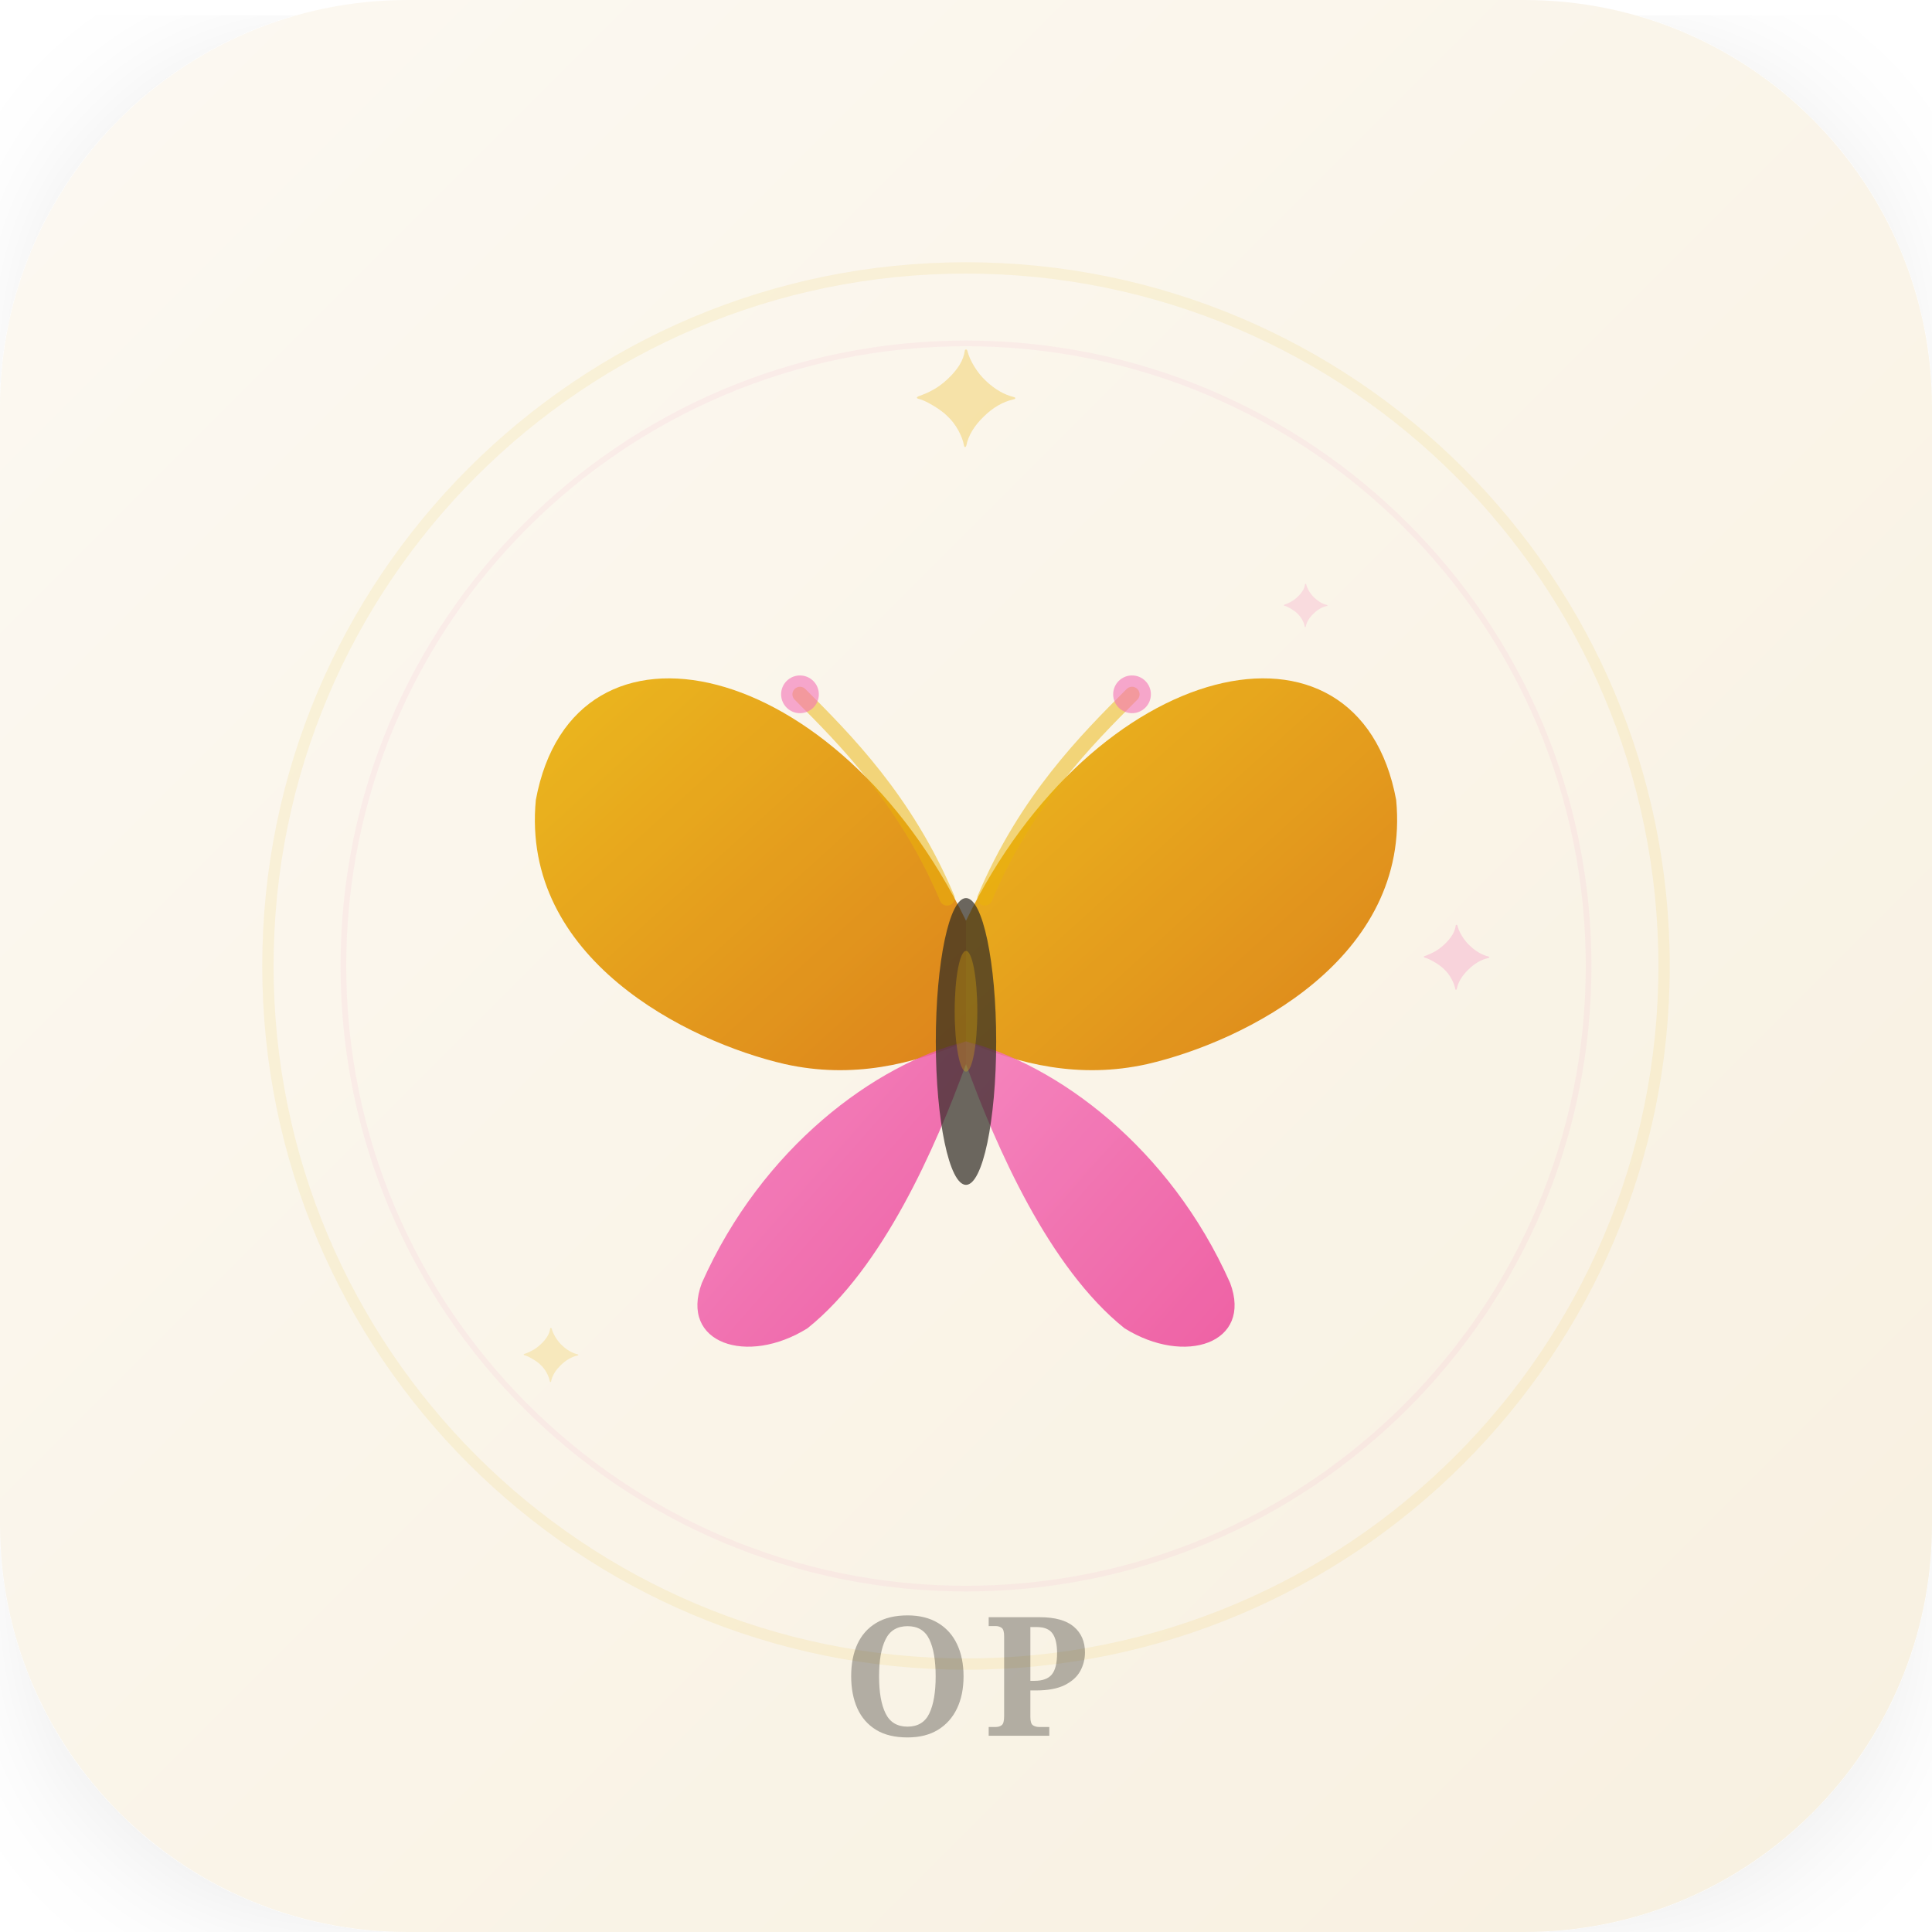
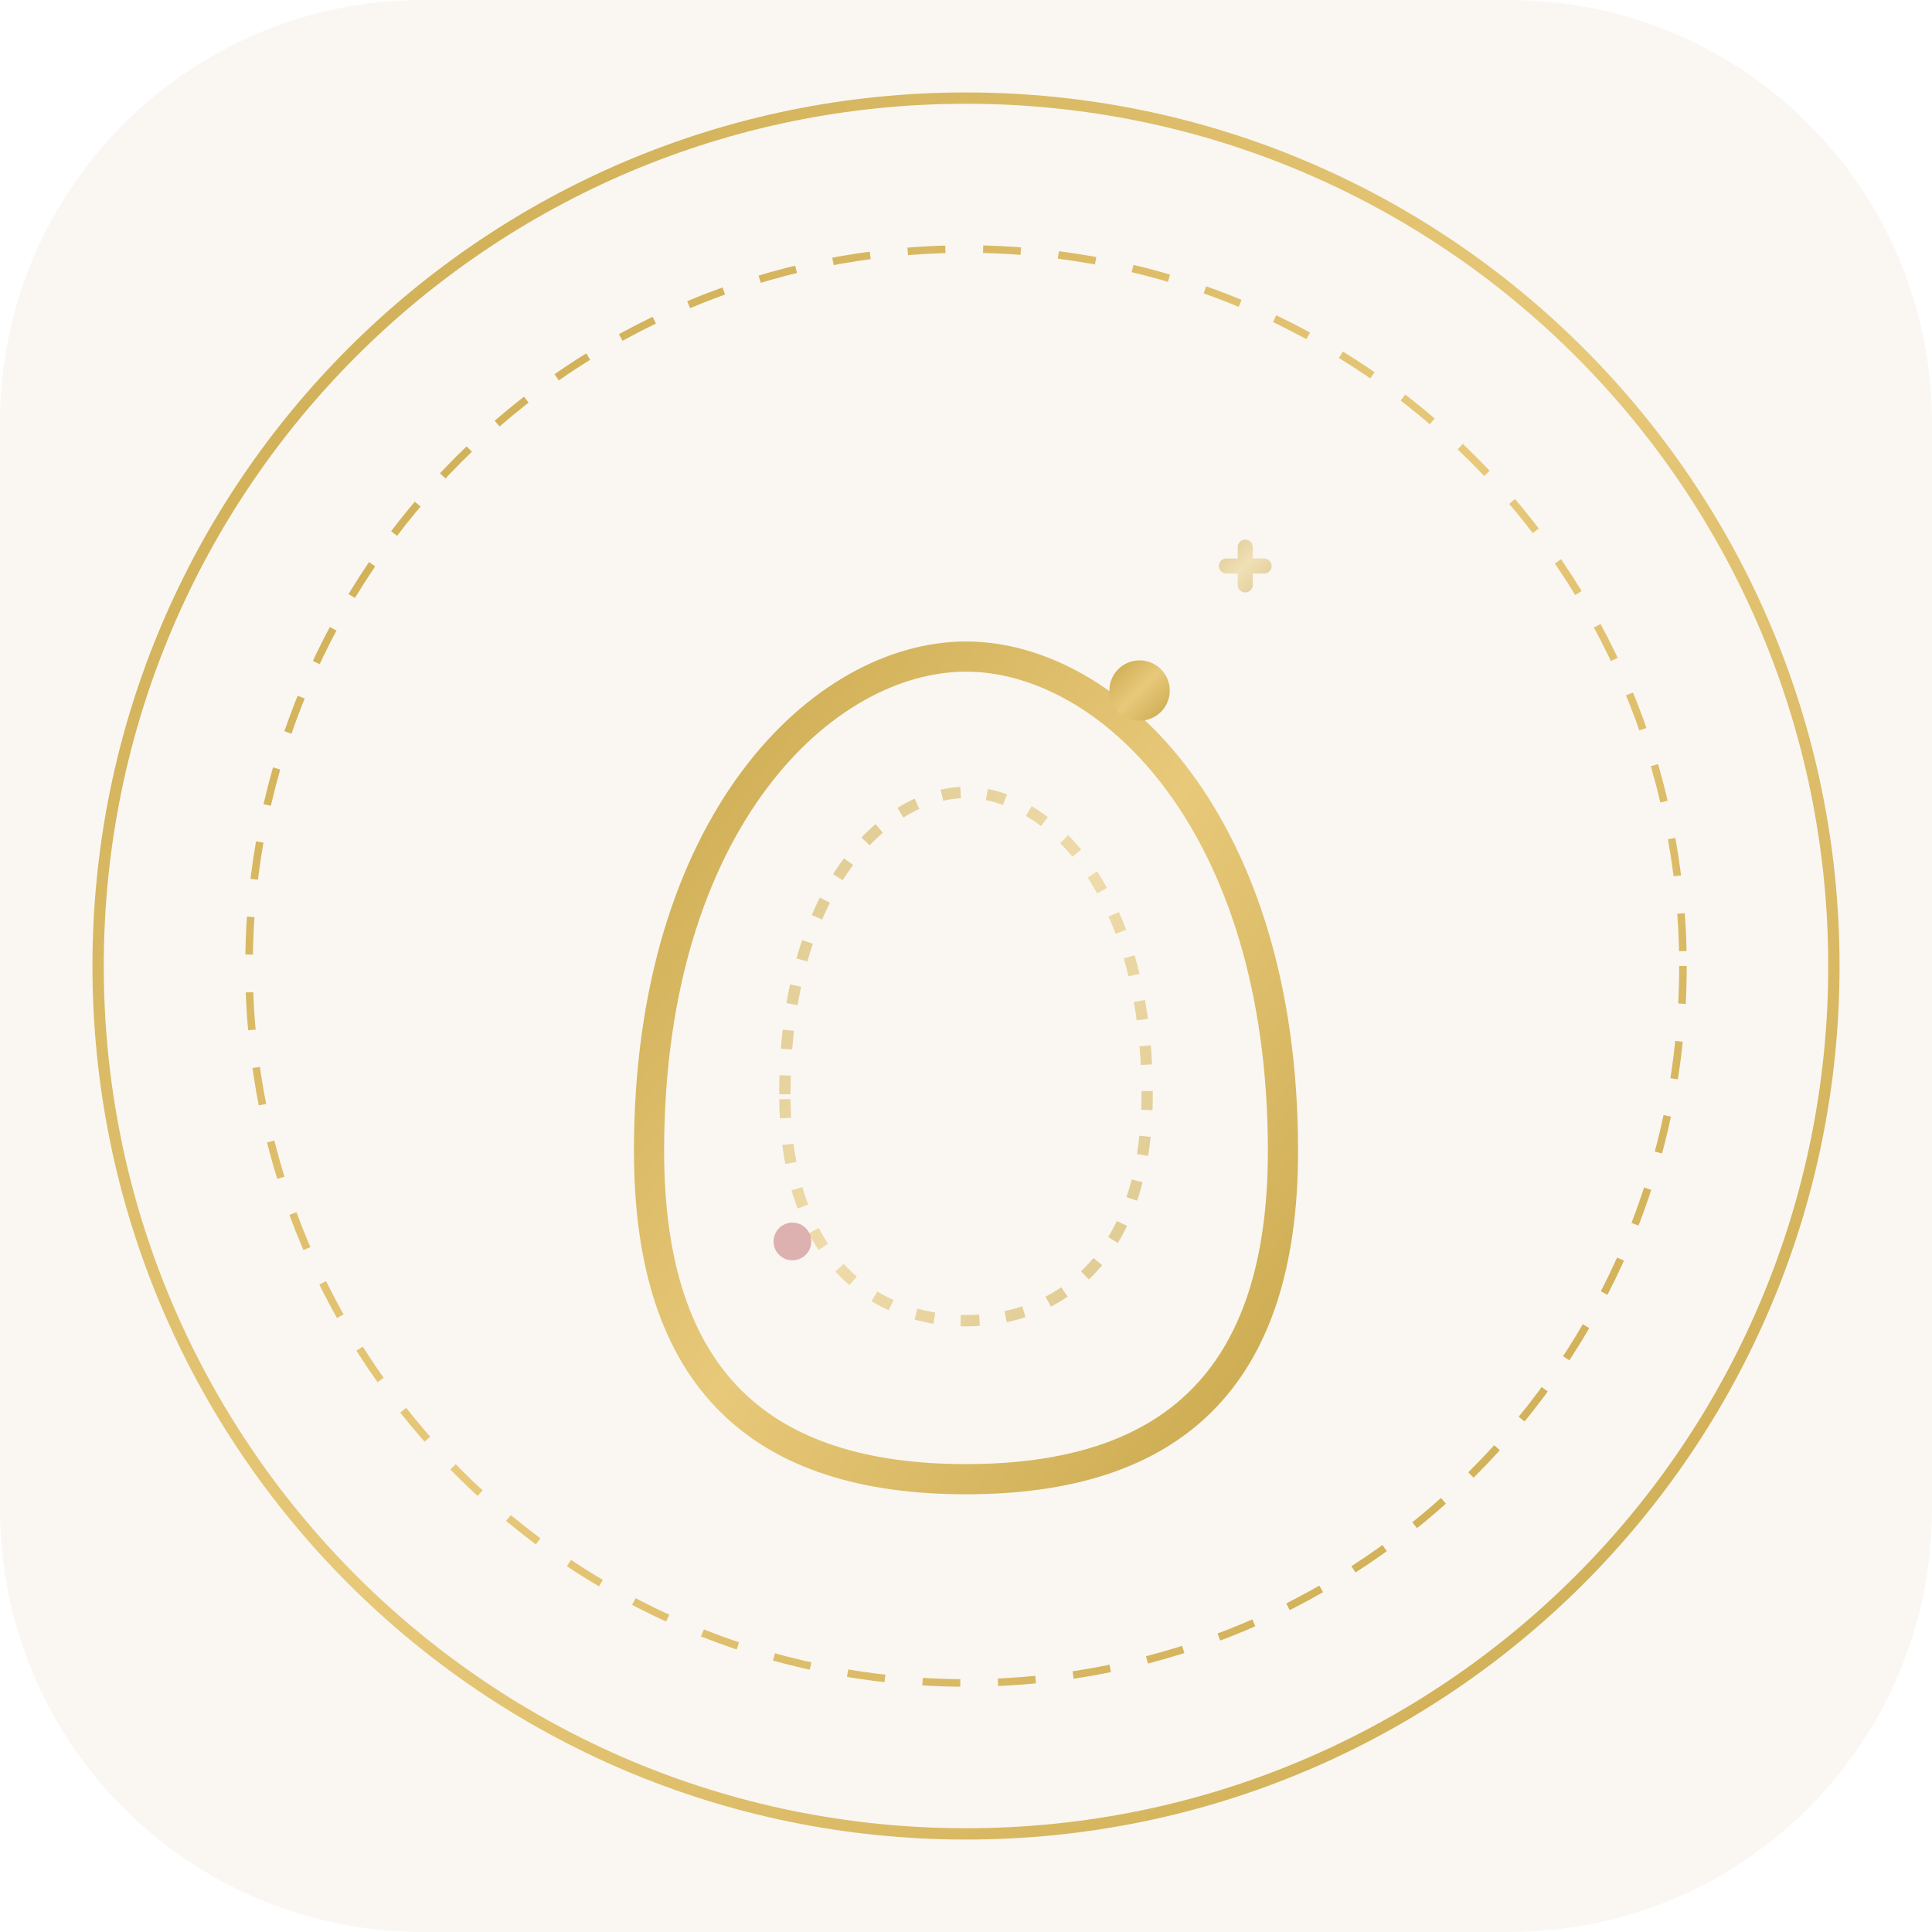
- <svg xmlns="http://www.w3.org/2000/svg" viewBox="0 0 512 512" width="512" height="512">
+ <svg xmlns="http://www.w3.org/2000/svg" viewBox="0 0 512 512" fill="none">
  <defs>
-     <linearGradient id="bgGrad" x1="0%" y1="0%" x2="100%" y2="100%">
-       <stop offset="0%" style="stop-color:#fcf9f2" />
-       <stop offset="100%" style="stop-color:#f8f0e0" />
+     <linearGradient id="g" x1="0%" y1="0%" x2="100%" y2="100%">
+       <stop offset="0%" stop-color="#c9a84c" />
+       <stop offset="50%" stop-color="#e8c97a" />
+       <stop offset="100%" stop-color="#c9a84c" />
    </linearGradient>
-     <linearGradient id="goldGrad" x1="0%" y1="0%" x2="100%" y2="100%">
-       <stop offset="0%" style="stop-color:#eab308" />
-       <stop offset="100%" style="stop-color:#d97706" />
-     </linearGradient>
-     <linearGradient id="pinkGrad" x1="0%" y1="0%" x2="100%" y2="100%">
-       <stop offset="0%" style="stop-color:#f472b6" />
-       <stop offset="100%" style="stop-color:#ec4899" />
-     </linearGradient>
-     <filter id="shadow" x="-10%" y="-10%" width="130%" height="130%">
-       <feDropShadow dx="0" dy="4" stdDeviation="16" flood-color="#2d2a24" flood-opacity="0.08" />
-     </filter>
  </defs>
-   <rect x="0" y="0" width="512" height="512" rx="108" ry="108" fill="url(#bgGrad)" filter="url(#shadow)" />
-   <circle cx="256" cy="256" r="185" fill="none" stroke="#eab308" stroke-width="3" opacity="0.1" />
-   <circle cx="256" cy="256" r="165" fill="none" stroke="#f472b6" stroke-width="1.5" opacity="0.08" />
-   <g transform="translate(256, 244)">
-     <path d="M0 0 C-34,-70 -104,-86 -114,-32 C-118,10 -74,32 -48,38 C-30,42 -14,38 0,32 Z" fill="url(#goldGrad)" opacity="0.9" />
-     <path d="M0 32 C-24,38 -54,60 -70,96 C-76,112 -58,118 -42,108 C-22,92 -8,60 0,38 Z" fill="url(#pinkGrad)" opacity="0.85" />
-     <path d="M0 0 C34,-70 104,-86 114,-32 C118,10 74,32 48,38 C30,42 14,38 0,32 Z" fill="url(#goldGrad)" opacity="0.9" />
-     <path d="M0 32 C24,38 54,60 70,96 C76,112 58,118 42,108 C22,92 8,60 0,38 Z" fill="url(#pinkGrad)" opacity="0.85" />
-     <ellipse cx="0" cy="32" rx="8" ry="38" fill="#2d2a24" opacity="0.7" />
-     <ellipse cx="0" cy="24" rx="3" ry="16" fill="#eab308" opacity="0.3" />
-     <path d="M-5,-6 C-16,-32 -32,-48 -44,-60" fill="none" stroke="#eab308" stroke-width="4" stroke-linecap="round" opacity="0.5" />
-     <path d="M5,-6 C16,-32 32,-48 44,-60" fill="none" stroke="#eab308" stroke-width="4" stroke-linecap="round" opacity="0.5" />
-     <circle cx="-44" cy="-60" r="5" fill="#f472b6" opacity="0.6" />
-     <circle cx="44" cy="-60" r="5" fill="#f472b6" opacity="0.6" />
-   </g>
-   <g transform="translate(256, 256)">
-     <text x="0" y="-138" font-size="36" fill="#eab308" opacity="0.3" text-anchor="middle">✦</text>
-     <text x="130" y="6" font-size="24" fill="#f472b6" opacity="0.25" text-anchor="middle">✦</text>
-     <text x="-110" y="110" font-size="20" fill="#eab308" opacity="0.2" text-anchor="middle">✦</text>
-     <text x="90" y="-90" font-size="16" fill="#f472b6" opacity="0.2" text-anchor="middle">✦</text>
-   </g>
-   <text x="256" y="460" font-family="Georgia, serif" font-size="44" font-weight="700" fill="#2d2a24" opacity="0.35" text-anchor="middle" letter-spacing="3">OP</text>
+   <rect width="512" height="512" rx="112" fill="#faf7f2" />
+   <circle cx="256" cy="256" r="230" fill="none" stroke="url(#g)" stroke-width="3" />
+   <circle cx="256" cy="256" r="190" fill="none" stroke="url(#g)" stroke-width="2" stroke-dasharray="10 10" />
+   <path d="M172 305 C172 218, 218 174, 256 174 C294 174, 340 218, 340 305 C340 366, 310 392, 256 392 C202 392, 172 366, 172 305Z" fill="none" stroke="url(#g)" stroke-width="8" />
+   <path d="M208 290 C208 235, 235 210, 256 210 C277 210, 304 235, 304 290 C304 334, 280 350, 256 350 C232 350, 208 334, 208 290Z" fill="none" stroke="url(#g)" stroke-width="3" stroke-dasharray="5 7" opacity="0.6" />
+   <circle cx="302" cy="183" r="8" fill="url(#g)" />
+   <circle cx="210" cy="329" r="5" fill="#d4a0a0" opacity="0.8" />
+   <path d="M330 155 L330 145 M325 150 L335 150" stroke="url(#g)" stroke-width="4" stroke-linecap="round" opacity="0.5" />
</svg>
